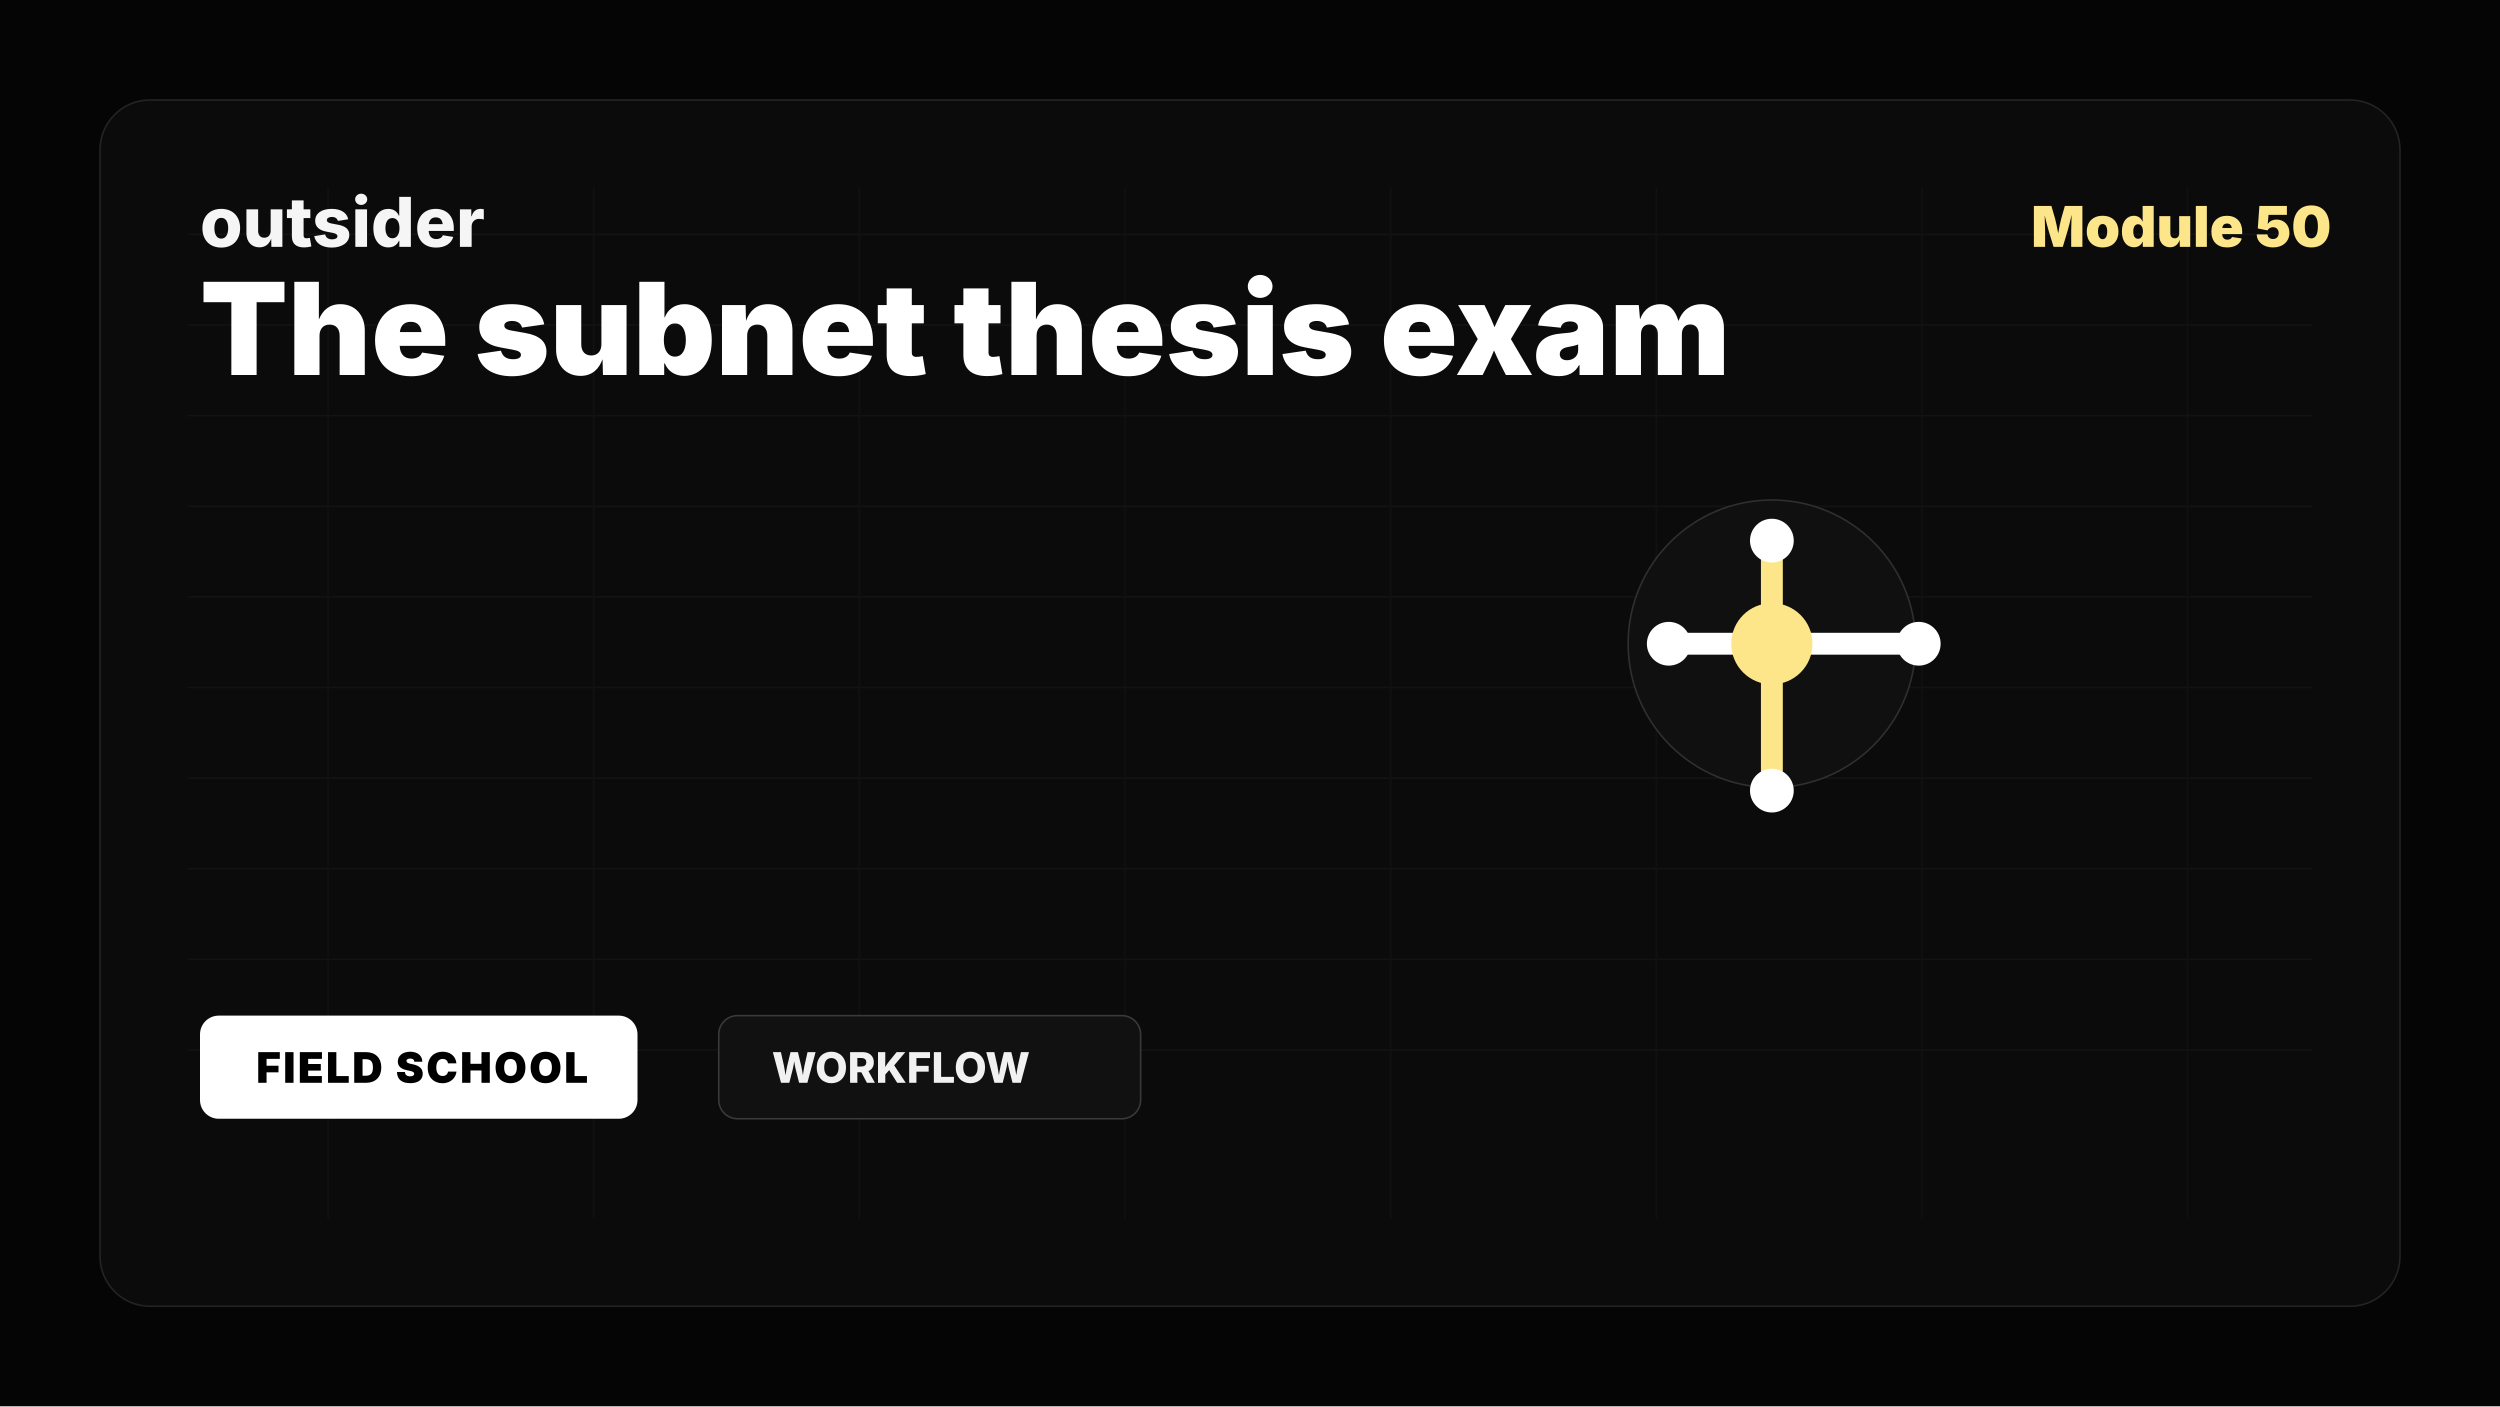
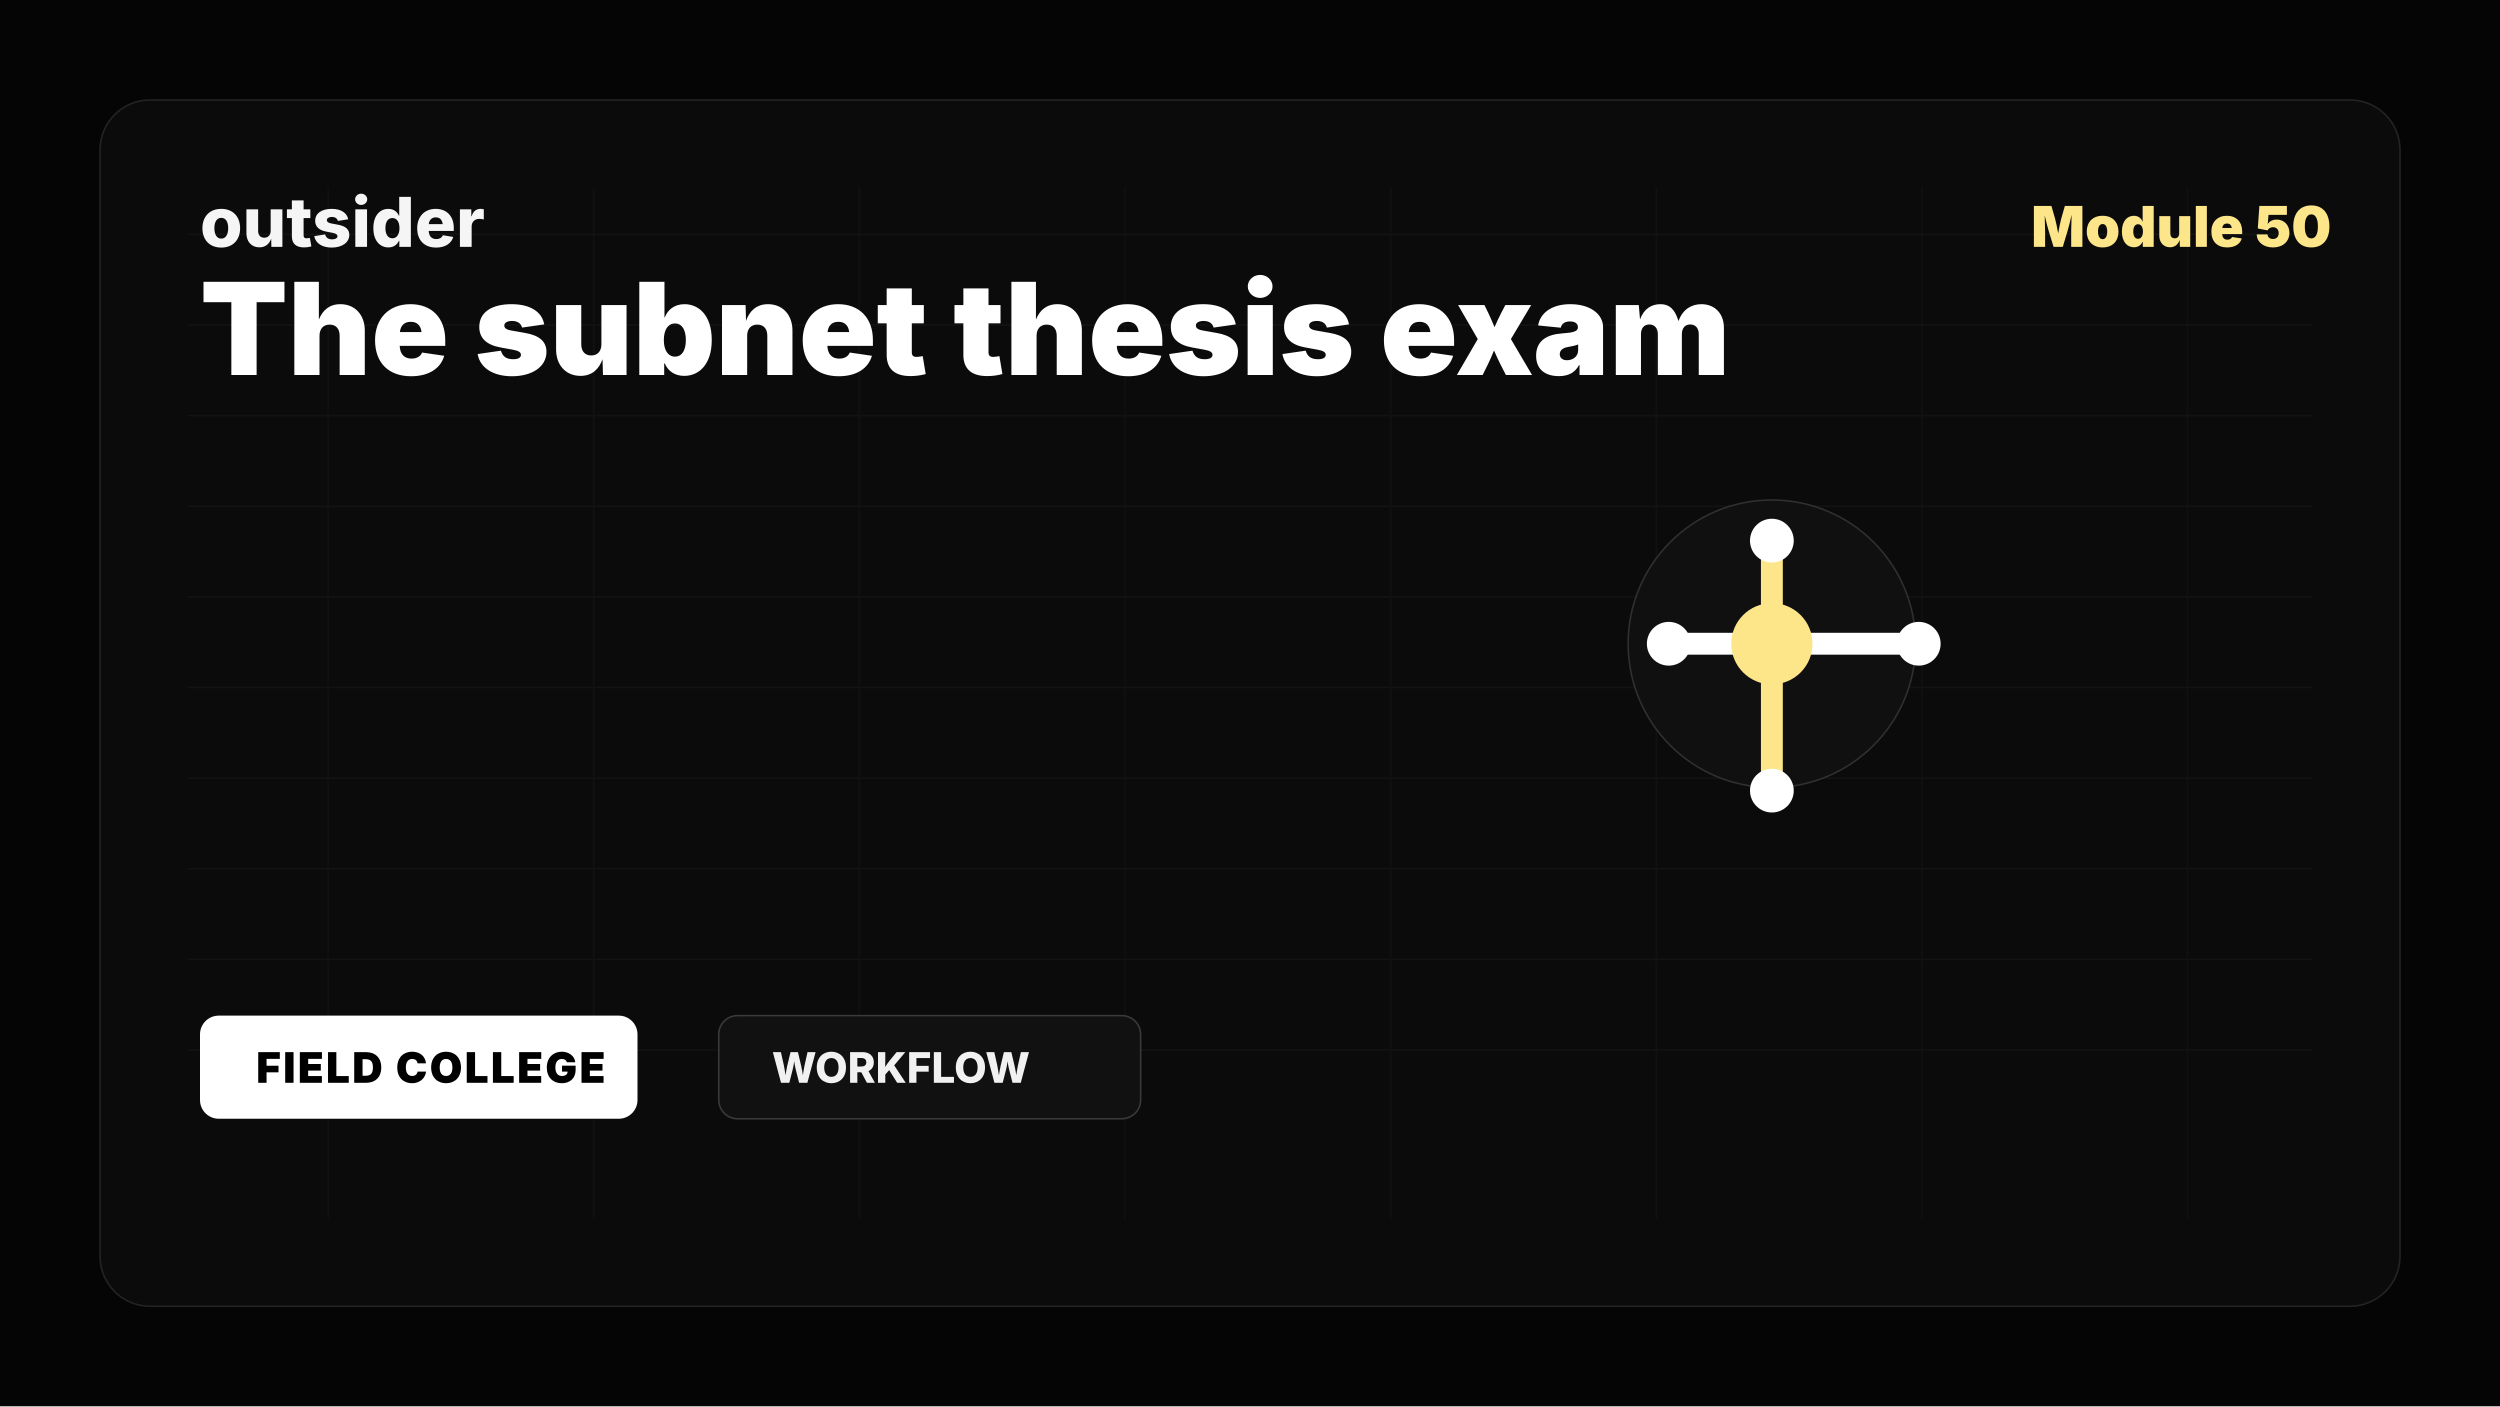
<svg xmlns="http://www.w3.org/2000/svg" width="1600" height="900" viewBox="0 0 1600 900" fill="none">
  <rect width="1600" height="900" fill="#050505" />
  <rect x="64" y="64" width="1472" height="772" rx="32" fill="#0B0B0B" stroke="#242424" />
  <g opacity="0.55">
    <path d="M120 150H1480" stroke="#191919" />
    <path d="M120 208H1480" stroke="#191919" />
    <path d="M120 266H1480" stroke="#191919" />
    <path d="M120 324H1480" stroke="#191919" />
    <path d="M120 382H1480" stroke="#191919" />
    <path d="M120 440H1480" stroke="#191919" />
    <path d="M120 498H1480" stroke="#191919" />
    <path d="M120 556H1480" stroke="#191919" />
    <path d="M120 614H1480" stroke="#191919" />
    <path d="M120 672H1480" stroke="#191919" />
    <path d="M210 120V780" stroke="#151515" />
    <path d="M380 120V780" stroke="#151515" />
    <path d="M550 120V780" stroke="#151515" />
    <path d="M720 120V780" stroke="#151515" />
    <path d="M890 120V780" stroke="#151515" />
    <path d="M1060 120V780" stroke="#151515" />
    <path d="M1230 120V780" stroke="#151515" />
    <path d="M1400 120V780" stroke="#151515" />
  </g>
  <text x="128" y="158" fill="#F5F5F5" font-family="Inter, Arial, sans-serif" font-size="44" font-weight="800">outsider</text>
  <text x="1300" y="158" fill="#FDE68A" font-family="Inter, Arial, sans-serif" font-size="36" font-weight="900">Module 50</text>
  <text x="128" y="240" fill="#FFFFFF" font-family="Inter, Arial, sans-serif" font-size="82" font-weight="900">The subnet thesis exam</text>
  <rect x="128" y="650" width="280" height="66" rx="12" fill="#FFFFFF" />
-   <text x="164" y="693" fill="#000000" font-family="Inter, Arial, sans-serif" font-size="27" font-weight="900" letter-spacing="1.5">FIELD SCHOOL</text>
+   <text x="164" y="693" fill="#000000" font-family="Inter, Arial, sans-serif" font-size="27" font-weight="900" letter-spacing="1.5">FIELD COLLEGE</text>
  <rect x="460" y="650" width="270" height="66" rx="12" fill="#111111" stroke="#3A3A3A" />
  <text x="494" y="693" fill="#F1F1F1" font-family="Inter, Arial, sans-serif" font-size="27" font-weight="800">WORKFLOW</text>
  <g transform="translate(1040 318)">
    <circle cx="94" cy="94" r="92" fill="#101010" stroke="#303030" />
    <path d="M94 28V188" stroke="#FDE68A" stroke-width="14" stroke-linecap="round" />
    <path d="M28 94H188" stroke="#FFFFFF" stroke-width="14" stroke-linecap="round" />
    <circle cx="94" cy="94" r="26" fill="#FDE68A" />
    <circle cx="94" cy="28" r="14" fill="#FFFFFF" />
    <circle cx="188" cy="94" r="14" fill="#FFFFFF" />
    <circle cx="94" cy="188" r="14" fill="#FFFFFF" />
    <circle cx="28" cy="94" r="14" fill="#FFFFFF" />
  </g>
</svg>
